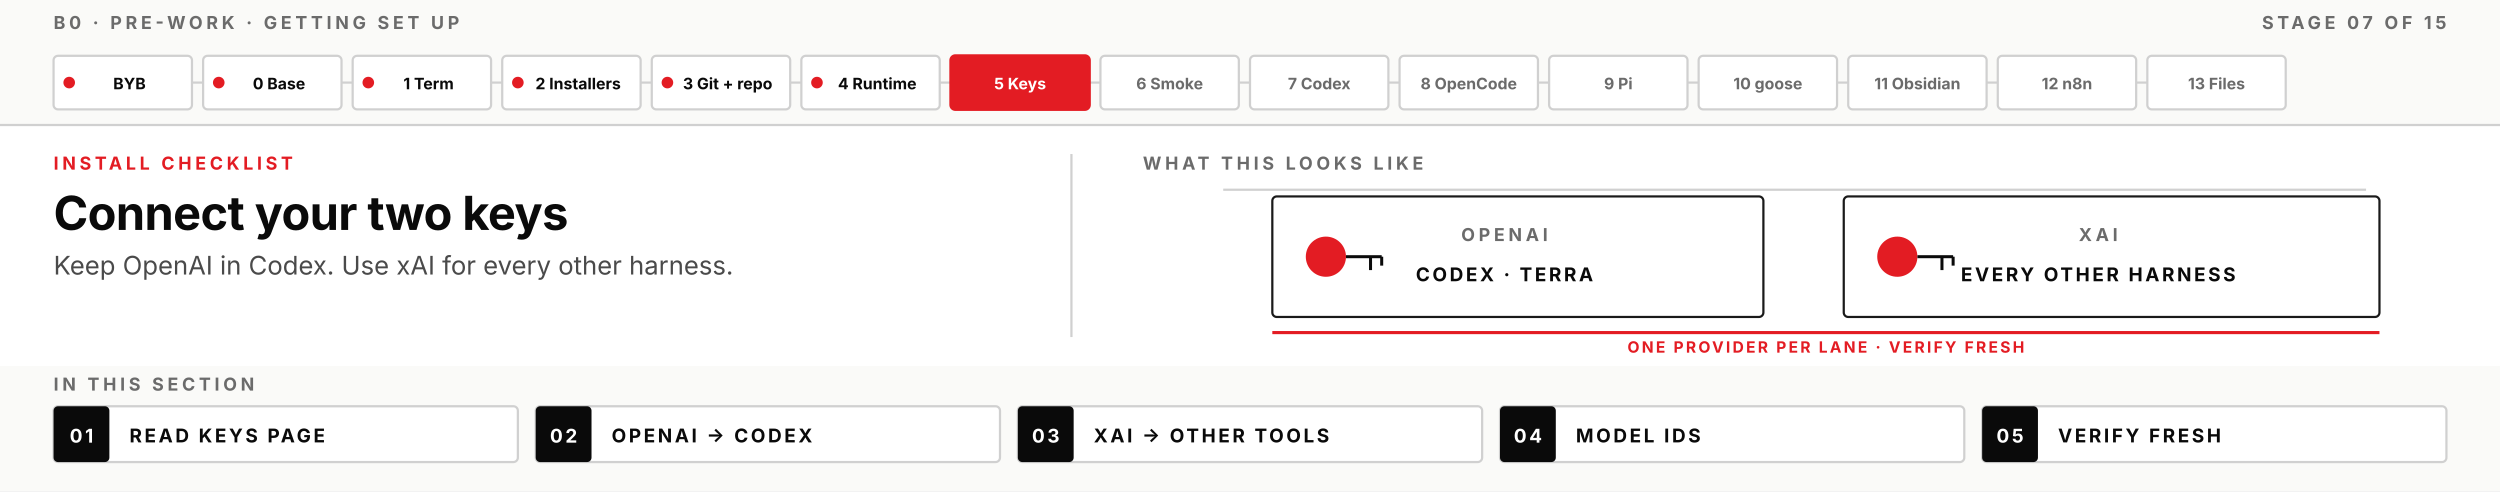
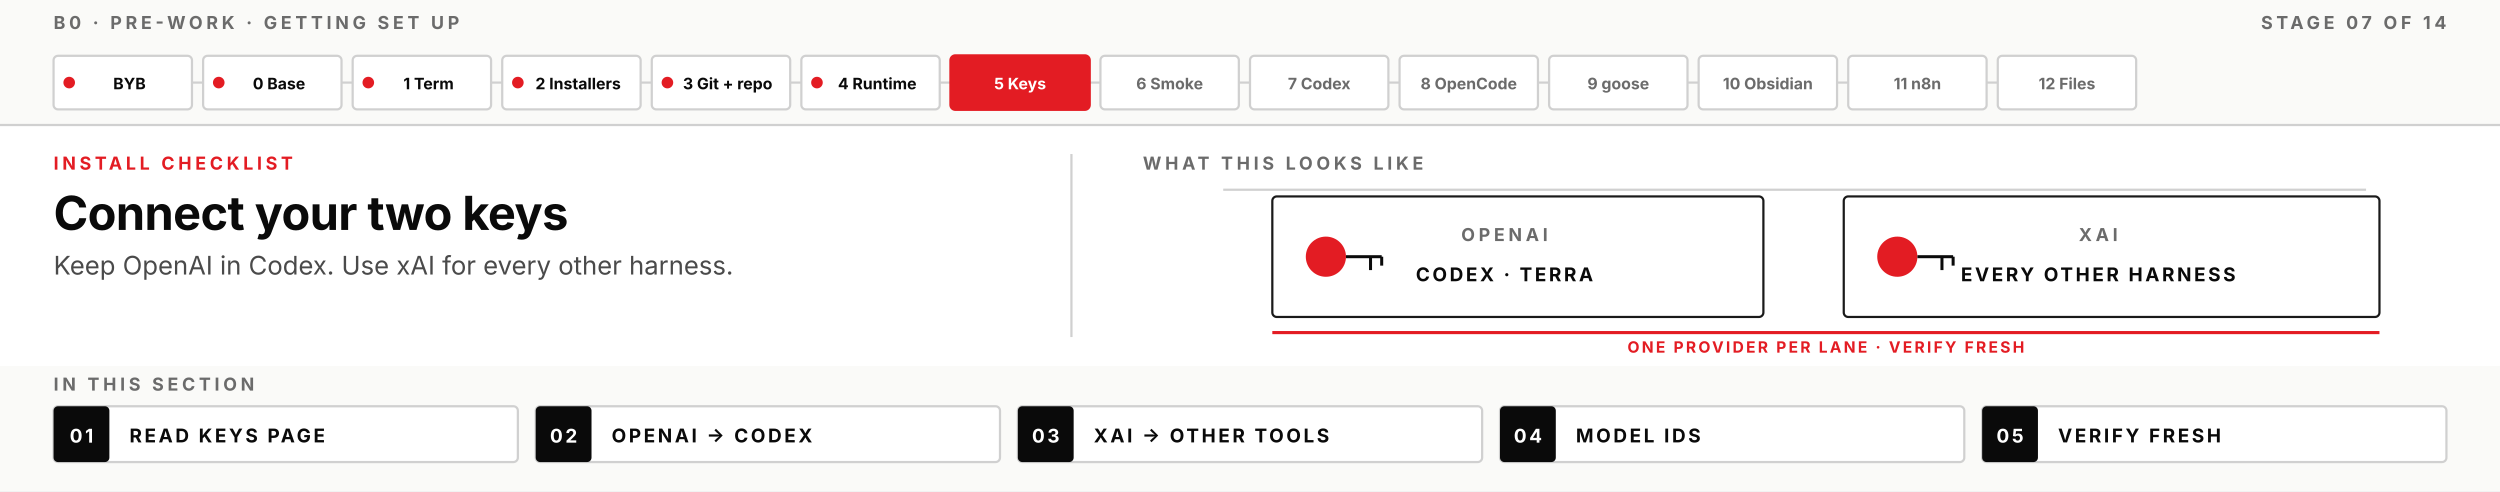
<svg xmlns="http://www.w3.org/2000/svg" viewBox="0 0 1120 220" role="img" aria-labelledby="title-install-pre-work-5-your-two-api-keys">
  <defs>
    <marker id="arrow" viewBox="0 0 8 8" refX="7" refY="4" markerWidth="6" markerHeight="6" orient="auto-start-reverse">
      <path d="M0 0 8 4 0 8Z" fill="#0A0A0A" />
    </marker>
    <marker id="arrow-red" viewBox="0 0 8 8" refX="7" refY="4" markerWidth="6" markerHeight="6" orient="auto-start-reverse">
      <path d="M0 0 8 4 0 8Z" fill="#E31C23" />
    </marker>
    <style>
      text { font-family: system-ui, "Inter", "Helvetica Neue", Arial, sans-serif; fill: #0A0A0A; }
      .micro { font-size: 8px; font-weight: 650; letter-spacing: 1.65px; }
      .tiny { font-size: 7px; font-weight: 650; letter-spacing: 1px; }
      .railtext { font-size: 7.1px; font-weight: 650; }
      .title { font-size: 21px; font-weight: 680; letter-spacing: -0.25px; }
      .purpose { font-size: 11.5px; font-weight: 430; fill: #4A4A4A; }
      .caption { font-size: 8.5px; font-weight: 650; letter-spacing: 1.15px; }
      .body { font-size: 9.5px; font-weight: 520; }
      .muted { fill: #6B6B6B; }
      .white { fill: #FFFFFF; }
      .red { fill: #E31C23; }
      .gold { fill: #A58650; }
      .line { fill: none; stroke: #0A0A0A; stroke-width: 1.35; vector-effect: non-scaling-stroke; }
      .hair { fill: none; stroke: #D0D0D0; stroke-width: 1; vector-effect: non-scaling-stroke; }
      .redline { fill: none; stroke: #E31C23; stroke-width: 1.4; vector-effect: non-scaling-stroke; }
      .goldline { fill: none; stroke: #A58650; stroke-width: 1.35; vector-effect: non-scaling-stroke; }
      .dash { stroke-dasharray: 5 4; }
    </style>
  </defs>
  <rect width="1120" height="220" fill="#FFFFFF" />
  <rect x="0" y="0" width="1120" height="56" fill="#FAFAF8" />
  <text x="24" y="13" class="micro muted">B0 · PRE-WORK · GETTING SET UP</text>
-   <text x="1096" y="13" class="micro muted" text-anchor="end">STAGE 07 OF 15</text>
-   <path d="M55 37H993" class="hair" />
+   <text x="1096" y="13" class="micro muted" text-anchor="end">STAGE 07 OF 14</text>
+   <path d="M55 37H926" class="hair" />
  <rect x="24" y="25" width="62" height="24" rx="2" fill="#FFFFFF" stroke="#D0D0D0" stroke-width="1" />
  <circle cx="31" cy="37" r="2.6" fill="#E31C23" />
  <text x="58" y="40" class="railtext" text-anchor="middle">BYB</text>
  <rect x="91" y="25" width="62" height="24" rx="2" fill="#FFFFFF" stroke="#D0D0D0" stroke-width="1" />
  <circle cx="98" cy="37" r="2.6" fill="#E31C23" />
  <text x="125" y="40" class="railtext" text-anchor="middle">0 Base</text>
  <rect x="158" y="25" width="62" height="24" rx="2" fill="#FFFFFF" stroke="#D0D0D0" stroke-width="1" />
  <circle cx="165" cy="37" r="2.6" fill="#E31C23" />
  <text x="192" y="40" class="railtext" text-anchor="middle">1 Term</text>
  <rect x="225" y="25" width="62" height="24" rx="2" fill="#FFFFFF" stroke="#D0D0D0" stroke-width="1" />
  <circle cx="232" cy="37" r="2.6" fill="#E31C23" />
  <text x="259" y="40" class="railtext" text-anchor="middle">2 Installers</text>
  <rect x="292" y="25" width="62" height="24" rx="2" fill="#FFFFFF" stroke="#D0D0D0" stroke-width="1" />
  <circle cx="299" cy="37" r="2.6" fill="#E31C23" />
  <text x="326" y="40" class="railtext" text-anchor="middle">3 Git + repo</text>
  <rect x="359" y="25" width="62" height="24" rx="2" fill="#FFFFFF" stroke="#D0D0D0" stroke-width="1" />
  <circle cx="366" cy="37" r="2.6" fill="#E31C23" />
  <text x="393" y="40" class="railtext" text-anchor="middle">4 Runtime</text>
  <rect x="426" y="25" width="62" height="24" rx="2" fill="#E31C23" stroke="#E31C23" stroke-width="1.4" />
  <text x="457" y="40" class="railtext white" text-anchor="middle">5 Keys</text>
  <rect x="493" y="25" width="62" height="24" rx="2" fill="#FFFFFF" stroke="#D0D0D0" stroke-width="1" />
  <text x="524" y="40" class="railtext muted" text-anchor="middle">6 Smoke</text>
  <rect x="560" y="25" width="62" height="24" rx="2" fill="#FFFFFF" stroke="#D0D0D0" stroke-width="1" />
  <text x="591" y="40" class="railtext muted" text-anchor="middle">7 Codex</text>
  <rect x="627" y="25" width="62" height="24" rx="2" fill="#FFFFFF" stroke="#D0D0D0" stroke-width="1" />
  <text x="658" y="40" class="railtext muted" text-anchor="middle">8 OpenCode</text>
  <rect x="694" y="25" width="62" height="24" rx="2" fill="#FFFFFF" stroke="#D0D0D0" stroke-width="1" />
-   <text x="725" y="40" class="railtext muted" text-anchor="middle">9 Pi</text>
+   <text x="725" y="40" class="railtext muted" text-anchor="middle">9 goose</text>
  <rect x="761" y="25" width="62" height="24" rx="2" fill="#FFFFFF" stroke="#D0D0D0" stroke-width="1" />
-   <text x="792" y="40" class="railtext muted" text-anchor="middle">10 goose</text>
+   <text x="792" y="40" class="railtext muted" text-anchor="middle">10 Obsidian</text>
  <rect x="828" y="25" width="62" height="24" rx="2" fill="#FFFFFF" stroke="#D0D0D0" stroke-width="1" />
-   <text x="859" y="40" class="railtext muted" text-anchor="middle">11 Obsidian</text>
+   <text x="859" y="40" class="railtext muted" text-anchor="middle">11 n8n</text>
  <rect x="895" y="25" width="62" height="24" rx="2" fill="#FFFFFF" stroke="#D0D0D0" stroke-width="1" />
-   <text x="926" y="40" class="railtext muted" text-anchor="middle">12 n8n</text>
-   <rect x="962" y="25" width="62" height="24" rx="2" fill="#FFFFFF" stroke="#D0D0D0" stroke-width="1" />
-   <text x="993" y="40" class="railtext muted" text-anchor="middle">13 Files</text>
+   <text x="926" y="40" class="railtext muted" text-anchor="middle">12 Files</text>
  <path d="M0 56H1120" class="hair" />
  <text x="24" y="76" class="micro red">INSTALL CHECKLIST</text>
  <text x="24" y="103" class="title">Connect your two keys</text>
  <text x="24" y="123" class="purpose">Keep OpenAI in Codex. Use xAI for every other harness.</text>
  <path d="M480 69V151" class="hair" />
  <text x="512" y="76" class="micro muted">WHAT THIS LOOKS LIKE</text>
  <g aria-label="Two sealed provider key tags and their assigned tools">
    <path d="M548 85H1060" class="hair" />
    <rect x="570" y="88" width="220" height="54" rx="2" fill="#FFFFFF" stroke="#1A1A1A" />
    <circle cx="594" cy="115" r="9" fill="#E31C23" />
    <path d="M603 115H619M614 115V121M619 115V119" class="line" />
    <text x="674" y="108" class="micro muted" text-anchor="middle">OPENAI</text>
    <text x="674" y="126" class="caption" text-anchor="middle">CODEX · TERRA</text>
    <rect x="826" y="88" width="240" height="54" rx="2" fill="#FFFFFF" stroke="#1A1A1A" />
    <circle cx="850" cy="115" r="9" fill="#E31C23" />
    <path d="M859 115H875M870 115V121M875 115V119" class="line" />
    <text x="940" y="108" class="micro muted" text-anchor="middle">XAI</text>
    <text x="940" y="126" class="caption" text-anchor="middle">EVERY OTHER HARNESS</text>
    <path d="M570 149H1066" class="redline" />
    <text x="818" y="158" class="tiny red" text-anchor="middle">ONE PROVIDER PER LANE · VERIFY FRESH</text>
  </g>
  <rect x="0" y="164" width="1120" height="56" fill="#FAFAF8" />
  <text x="24" y="175" class="micro muted">IN THIS SECTION</text>
  <rect x="24.00" y="182" width="208.00" height="25" rx="2" fill="#FFFFFF" stroke="#D0D0D0" />
  <rect x="24.00" y="182" width="25" height="25" rx="2" fill="#0A0A0A" />
  <text x="36.50" y="198.3" class="caption white" text-anchor="middle">01</text>
  <text x="58.00" y="198.2" class="caption">READ KEYS PAGE</text>
  <rect x="240.00" y="182" width="208.00" height="25" rx="2" fill="#FFFFFF" stroke="#D0D0D0" />
  <rect x="240.00" y="182" width="25" height="25" rx="2" fill="#0A0A0A" />
  <text x="252.50" y="198.3" class="caption white" text-anchor="middle">02</text>
  <text x="274.00" y="198.2" class="caption">OPENAI → CODEX</text>
  <rect x="456.00" y="182" width="208.00" height="25" rx="2" fill="#FFFFFF" stroke="#D0D0D0" />
  <rect x="456.00" y="182" width="25" height="25" rx="2" fill="#0A0A0A" />
  <text x="468.50" y="198.3" class="caption white" text-anchor="middle">03</text>
  <text x="490.00" y="198.2" class="caption">XAI → OTHER TOOLS</text>
  <rect x="672.00" y="182" width="208.00" height="25" rx="2" fill="#FFFFFF" stroke="#D0D0D0" />
  <rect x="672.00" y="182" width="25" height="25" rx="2" fill="#0A0A0A" />
  <text x="684.50" y="198.3" class="caption white" text-anchor="middle">04</text>
  <text x="706.00" y="198.2" class="caption">MODEL IDS</text>
  <rect x="888.00" y="182" width="208.00" height="25" rx="2" fill="#FFFFFF" stroke="#D0D0D0" />
  <rect x="888.00" y="182" width="25" height="25" rx="2" fill="#0A0A0A" />
  <text x="900.50" y="198.3" class="caption white" text-anchor="middle">05</text>
  <text x="922.00" y="198.2" class="caption">VERIFY FRESH</text>
</svg>
